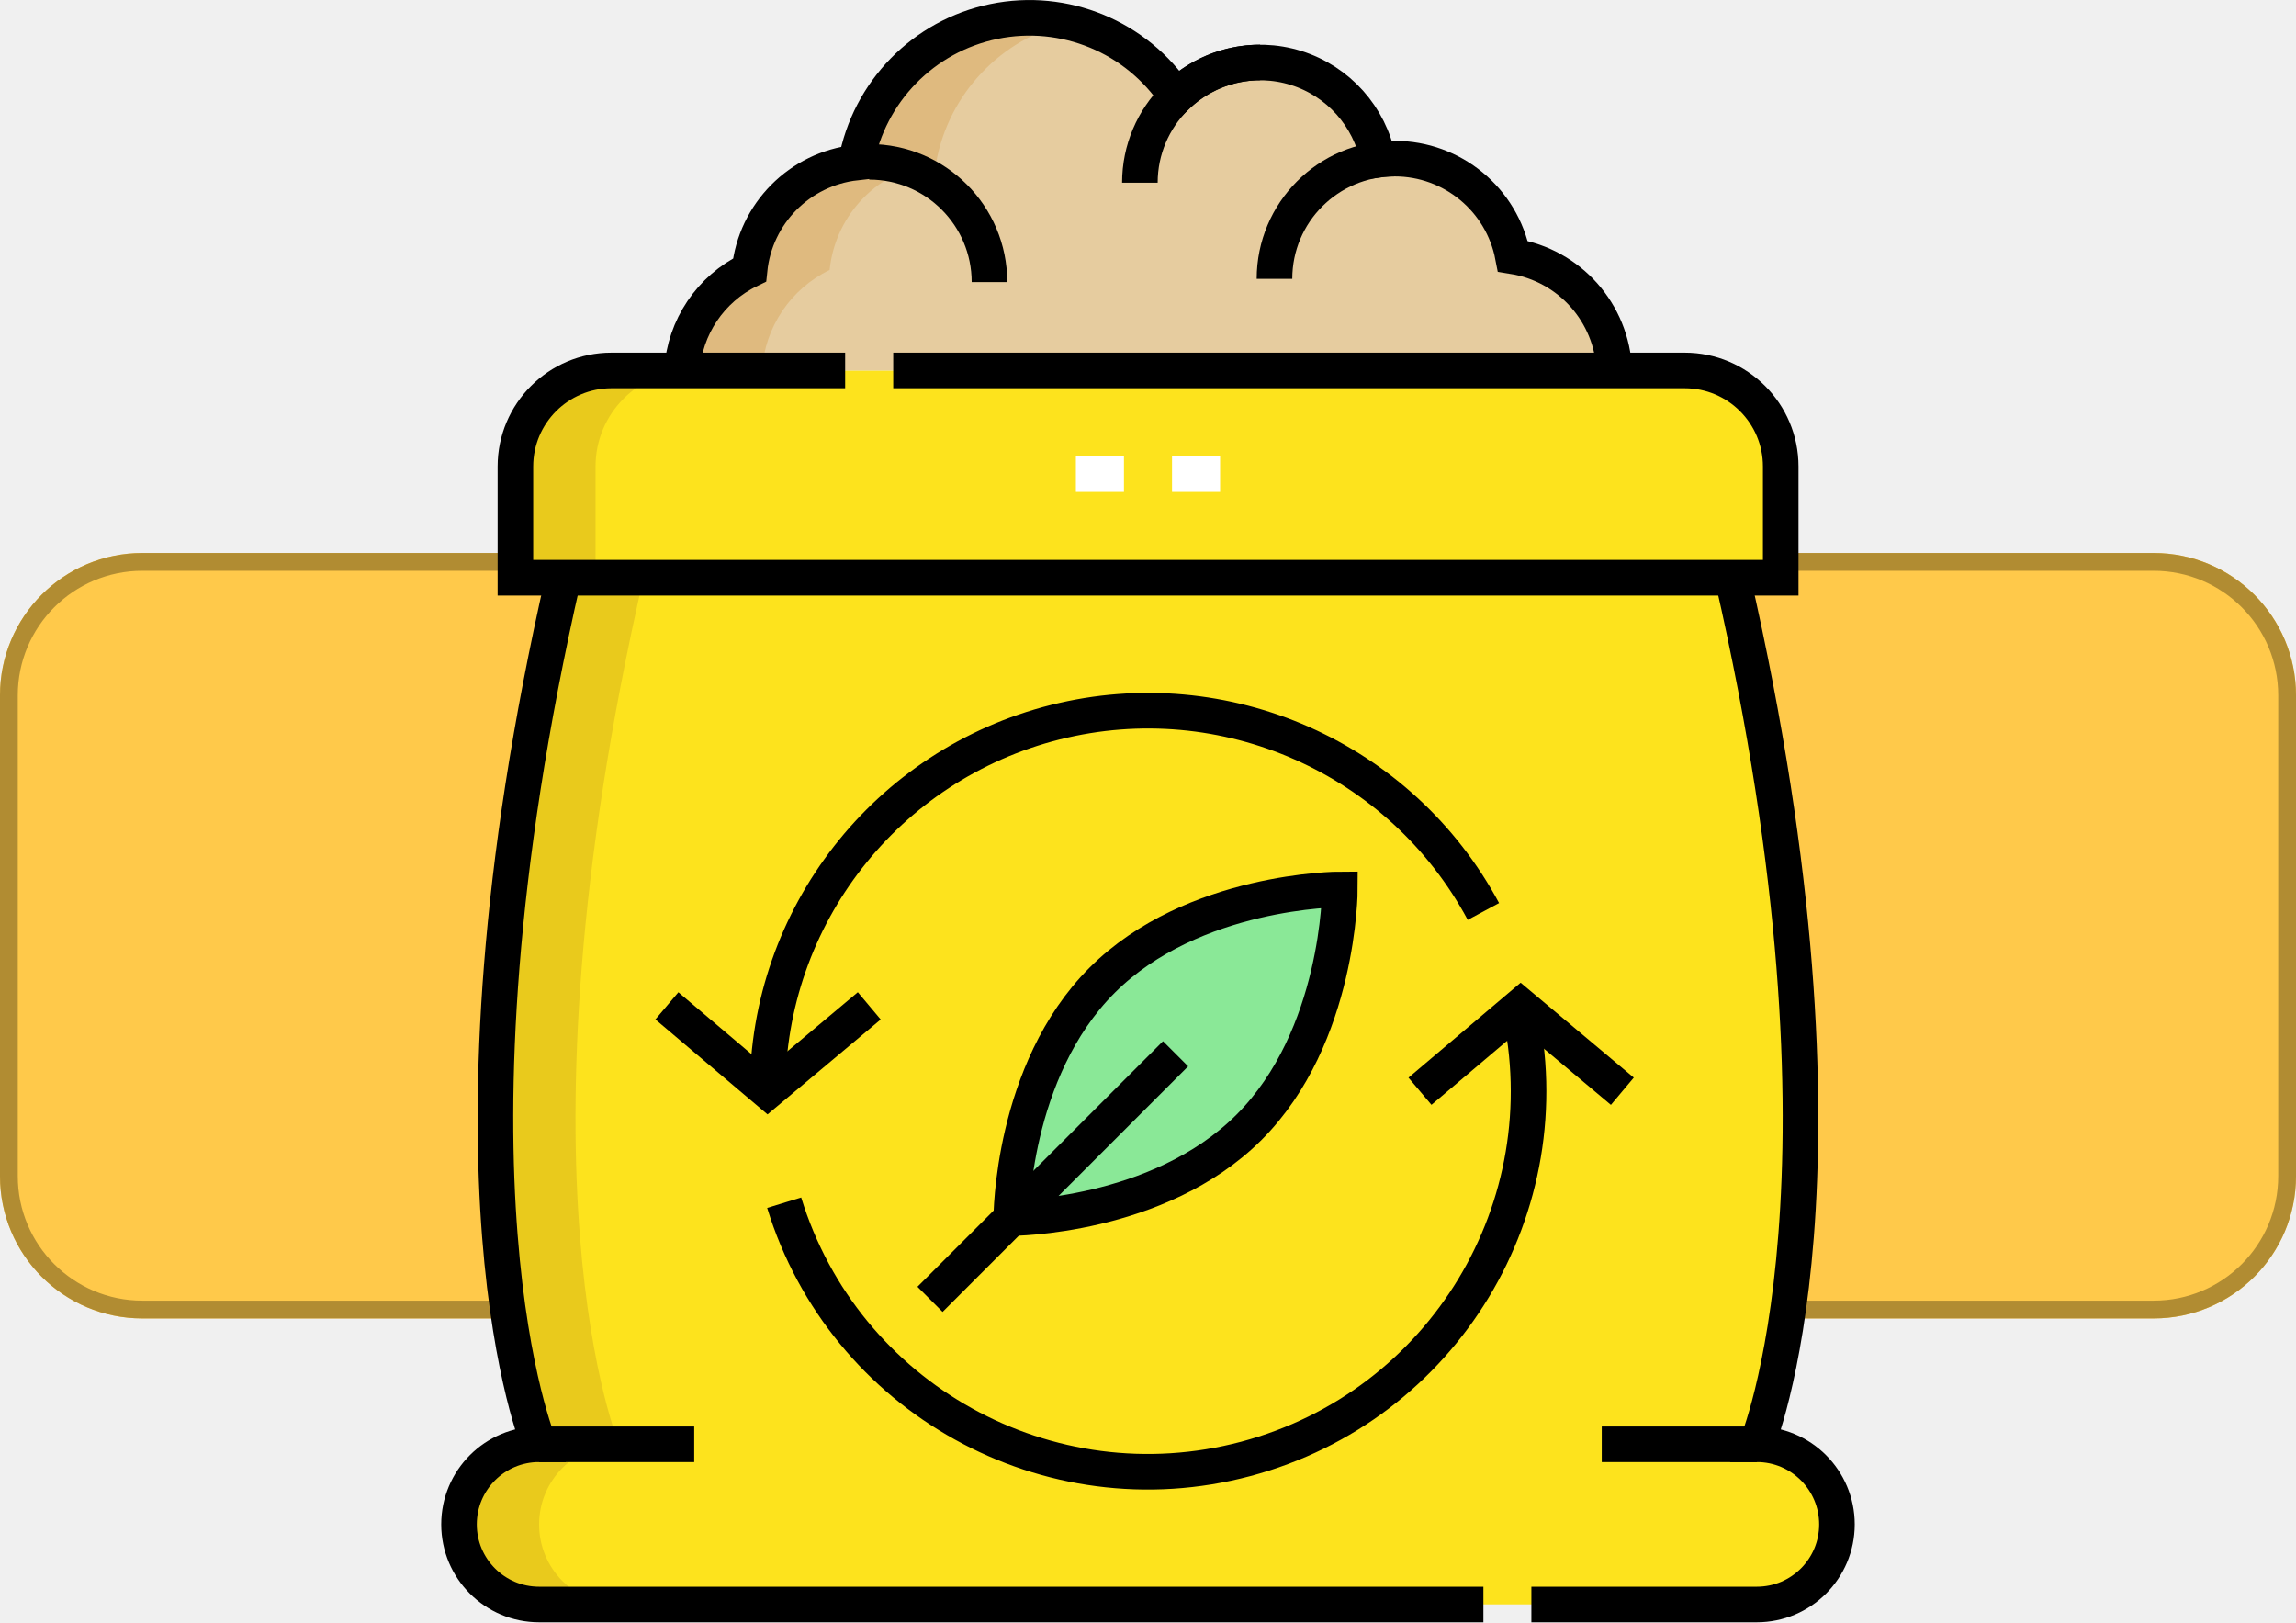
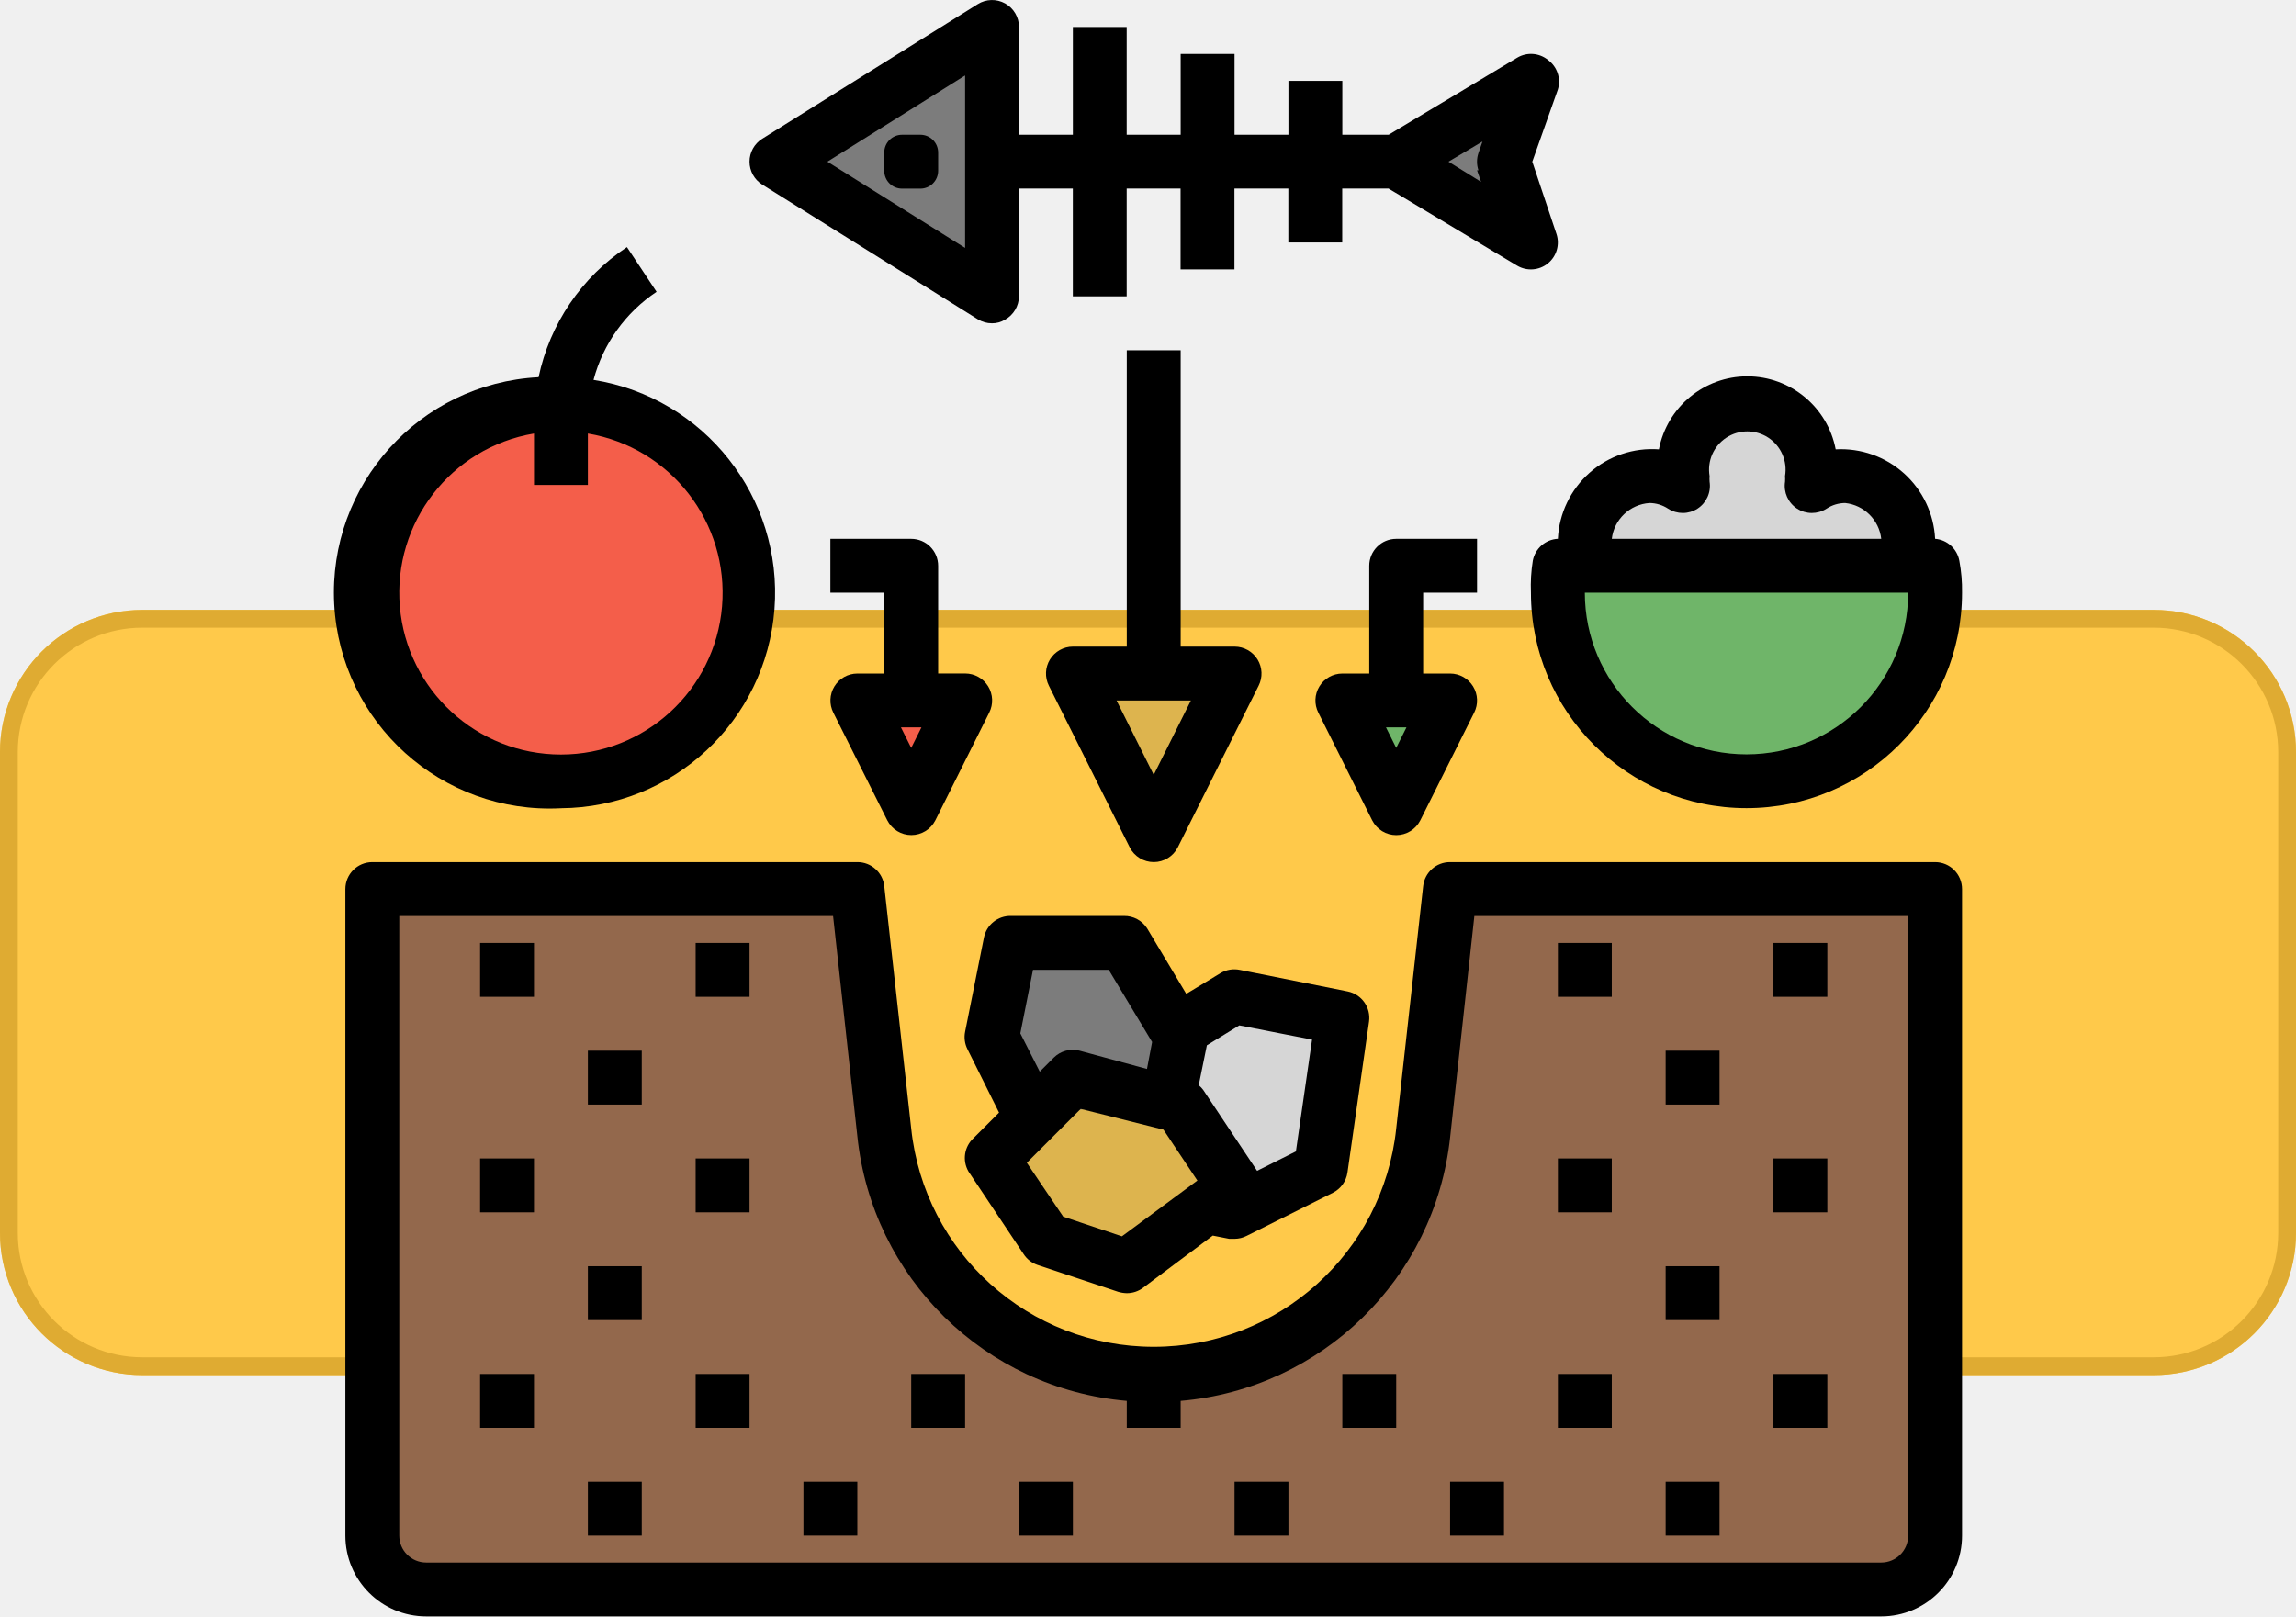
- <svg xmlns="http://www.w3.org/2000/svg" width="129.063" height="91.186" viewBox="0 0 129.063 91.186">
-   <g id="Grupo_1201413" data-name="Grupo 1201413" transform="translate(-788.103 -1976.525)">
-     <g id="Rectángulo_410589" data-name="Rectángulo 410589" transform="translate(788.103 2007.607)" fill="#ffc94a" stroke="#b18c32" stroke-width="1">
+ <svg xmlns="http://www.w3.org/2000/svg" width="129.063" height="90.88" viewBox="0 0 129.063 90.88">
+   <g id="Grupo_1201416" data-name="Grupo 1201416" transform="translate(-788.103 -1973.317)">
+     <g id="Rectángulo_410589" data-name="Rectángulo 410589" transform="translate(788.103 2007.607)" fill="#ffc94a" stroke="#dfab32" stroke-width="1">
      <rect width="129.063" height="43.021" rx="8" stroke="none" />
      <rect x="0.5" y="0.5" width="128.063" height="42.021" rx="7.5" fill="none" />
    </g>
-     <g id="manure_10144684" transform="translate(773.859 1970.025)">
-       <g id="Grupo_1202017" data-name="Grupo 1202017" transform="translate(40.045 7.5)">
-         <path id="Trazado_1275158" data-name="Trazado 1275158" d="M57.627,129.181V122.93a5.4,5.4,0,0,1,5.4-5.4h60.317a5.4,5.4,0,0,1,5.4,5.4v6.251Z" transform="translate(-54.46 -97.706)" fill="#fde31d" />
-         <path id="Trazado_1275159" data-name="Trazado 1275159" d="M111.632,182.228c7.709,33.667,1.366,48.7,1.366,48.7h0a4.5,4.5,0,0,1,4.5,4.5h0a4.5,4.5,0,0,1-4.5,4.5H44.548a4.5,4.5,0,0,1-4.5-4.5h0a4.5,4.5,0,0,1,4.5-4.5s-6.343-15.036,1.366-48.7Z" transform="translate(-40.045 -150.753)" fill="#fde31d" />
-         <path id="Trazado_1275160" data-name="Trazado 1275160" d="M162.007,27.321a6.762,6.762,0,0,0-5.7-6.418,6.762,6.762,0,0,0-6.64-5.487,6.885,6.885,0,0,0-.93.065,6.759,6.759,0,0,0-11.352-3.551,9.906,9.906,0,0,0-18,3.707,6.761,6.761,0,0,0-5.986,6.036,6.759,6.759,0,0,0-3.8,5.647Z" transform="translate(-97.066 -7.5)" fill="#e6cc9f" />
-         <path id="Trazado_1275161" data-name="Trazado 1275161" d="M225.74,292.829c-5.1,5.1-13.367,5.106-13.367,5.106s0-8.266,5.106-13.367,13.367-5.106,13.367-5.106S230.841,287.728,225.74,292.829Z" transform="translate(-181.33 -230.471)" fill="#8ae897" />
-         <path id="Trazado_1275162" data-name="Trazado 1275162" d="M117.9,21.673a6.761,6.761,0,0,1,5.986-6.036,9.92,9.92,0,0,1,7.5-7.879,9.913,9.913,0,0,0-12,7.879,6.761,6.761,0,0,0-5.986,6.036,6.759,6.759,0,0,0-3.8,5.647h4.5A6.759,6.759,0,0,1,117.9,21.673Z" transform="translate(-97.066 -7.5)" fill="#dfba7f" />
-         <path id="Trazado_1275163" data-name="Trazado 1275163" d="M67.535,117.526h-4.5a5.4,5.4,0,0,0-5.4,5.4v6.251h4.5V122.93A5.4,5.4,0,0,1,67.535,117.526Z" transform="translate(-54.46 -97.706)" fill="#e9ca1c" />
-         <path id="Trazado_1275164" data-name="Trazado 1275164" d="M44.548,235.434a4.5,4.5,0,0,1,4.5-4.5s-6.343-15.036,1.366-48.7h-4.5c-7.709,33.667-1.366,48.7-1.366,48.7a4.5,4.5,0,0,0,0,9.007h4.5A4.5,4.5,0,0,1,44.548,235.434Z" transform="translate(-40.045 -150.753)" fill="#e9ca1c" />
-       </g>
-       <g id="Grupo_1202021" data-name="Grupo 1202021" transform="translate(40.045 7.5)">
-         <path id="Trazado_1275165" data-name="Trazado 1275165" d="M76.165,117.53H63.029a5.4,5.4,0,0,0-5.4,5.4v6.251h71.126v-6.251a5.4,5.4,0,0,0-5.4-5.4H78.867" transform="translate(-54.458 -97.709)" fill="none" stroke="#000" stroke-miterlimit="10" stroke-width="2" />
-         <line id="Línea_567" data-name="Línea 567" x2="8.719" transform="translate(4.503 80.178)" fill="none" stroke="#000" stroke-miterlimit="10" stroke-width="2" />
-         <line id="Línea_568" data-name="Línea 568" x2="8.719" transform="translate(64.237 80.178)" fill="none" stroke="#000" stroke-miterlimit="10" stroke-width="2" />
-         <path id="Trazado_1275166" data-name="Trazado 1275166" d="M45.914,182.23c-7.708,33.666-1.365,48.7-1.365,48.7a4.5,4.5,0,0,0,0,9.007h53.08" transform="translate(-40.045 -150.754)" fill="none" stroke="#000" stroke-miterlimit="10" stroke-width="2" />
-         <path id="Trazado_1275167" data-name="Trazado 1275167" d="M386.007,182.23c7.708,33.666,1.366,48.7,1.366,48.7a4.5,4.5,0,1,1,0,9.007H374.7" transform="translate(-314.419 -150.754)" fill="none" stroke="#000" stroke-miterlimit="10" stroke-width="2" />
-         <path id="Trazado_1275168" data-name="Trazado 1275168" d="M162.007,27.321a6.762,6.762,0,0,0-5.7-6.418,6.762,6.762,0,0,0-6.64-5.487,6.885,6.885,0,0,0-.93.065,6.759,6.759,0,0,0-11.352-3.551,9.906,9.906,0,0,0-18,3.707,6.761,6.761,0,0,0-5.986,6.036,6.759,6.759,0,0,0-3.8,5.647" transform="translate(-97.066 -7.5)" fill="none" stroke="#000" stroke-miterlimit="10" stroke-width="2" />
-         <g id="Grupo_1202018" data-name="Grupo 1202018" transform="translate(23.058 2.511)">
-           <path id="Trazado_1275169" data-name="Trazado 1275169" d="M168.045,52.441a6.761,6.761,0,0,1,6.761,6.761" transform="translate(-168.045 -46.857)" fill="none" stroke="#000" stroke-miterlimit="10" stroke-width="2" />
-           <path id="Trazado_1275170" data-name="Trazado 1275170" d="M252.513,28.2a6.761,6.761,0,0,1,6.761-6.761" transform="translate(-237.297 -21.441)" fill="none" stroke="#000" stroke-miterlimit="10" stroke-width="2" />
-           <path id="Trazado_1275171" data-name="Trazado 1275171" d="M294.513,58.2a6.761,6.761,0,0,1,6.761-6.761" transform="translate(-271.731 -46.037)" fill="none" stroke="#000" stroke-miterlimit="10" stroke-width="2" />
-         </g>
-         <g id="Grupo_1202019" data-name="Grupo 1202019" transform="translate(11.682 38.944)">
-           <path id="Trazado_1275172" data-name="Trazado 1275172" d="M136.325,245.076a21.389,21.389,0,0,1,40.24-10.1" transform="translate(-130.663 -223.69)" fill="none" stroke="#000" stroke-miterlimit="10" stroke-width="2" />
-           <path id="Trazado_1275173" data-name="Trazado 1275173" d="M182.828,316.2a21.39,21.39,0,0,1-41.313,10.99" transform="translate(-134.918 -299.535)" fill="none" stroke="#000" stroke-miterlimit="10" stroke-width="2" />
-           <path id="Trazado_1275174" data-name="Trazado 1275174" d="M104.9,315.8l5.661,4.793,5.715-4.793" transform="translate(-104.896 -299.21)" fill="none" stroke="#000" stroke-miterlimit="10" stroke-width="2" />
-           <path id="Trazado_1275175" data-name="Trazado 1275175" d="M339.9,320.6l5.661-4.793,5.715,4.793" transform="translate(-297.563 -299.21)" fill="none" stroke="#000" stroke-miterlimit="10" stroke-width="2" />
-         </g>
-         <g id="Grupo_1202020" data-name="Grupo 1202020" transform="translate(26.477 48.991)">
-           <path id="Trazado_1275176" data-name="Trazado 1275176" d="M225.74,292.829c-5.1,5.1-13.367,5.106-13.367,5.106s0-8.266,5.106-13.367,13.367-5.106,13.367-5.106S230.841,287.728,225.74,292.829Z" transform="translate(-207.806 -279.462)" fill="none" stroke="#000" stroke-miterlimit="10" stroke-width="2" />
-           <line id="Línea_569" data-name="Línea 569" x1="13.803" y2="13.803" transform="translate(0 9.236)" fill="none" stroke="#000" stroke-miterlimit="10" stroke-width="2" />
-         </g>
-       </g>
-       <g id="Grupo_1202022" data-name="Grupo 1202022" transform="translate(74.722 33.148)">
-         <line id="Línea_570" data-name="Línea 570" x2="2.702" fill="none" stroke="#fff" stroke-miterlimit="10" stroke-width="2" />
-         <line id="Línea_571" data-name="Línea 571" x2="2.702" transform="translate(5.404)" fill="none" stroke="#fff" stroke-miterlimit="10" stroke-width="2" />
-       </g>
+     <g id="trash_14119284" transform="translate(805.298 1971.319)">
+       <path id="Trazado_1275227" data-name="Trazado 1275227" d="M29,27l4.544,9.088L38.088,27Z" transform="translate(14.114 12.866)" fill="#ddb44e" />
+       <path id="Trazado_1275228" data-name="Trazado 1275228" d="M39,28l3.029,6.058L45.058,28Z" transform="translate(19.26 13.381)" fill="#6fb569" />
+       <path id="Trazado_1275229" data-name="Trazado 1275229" d="M21,28l3.029,6.058L27.058,28Z" transform="translate(9.997 13.381)" fill="#f45e4a" />
+       <path id="Trazado_1275230" data-name="Trazado 1275230" d="M48.573,14.088,47.058,9.544,48.573,5,41,9.544Z" transform="translate(20.289 1.545)" fill="#7c7c7c" />
+       <path id="Trazado_1275231" data-name="Trazado 1275231" d="M30.117,3,18,10.573l12.117,7.573Z" transform="translate(8.453 0.516)" fill="#7c7c7c" />
+       <path id="Trazado_1275232" data-name="Trazado 1275232" d="M48.123,26.067A4.438,4.438,0,0,1,48,25.052a3.862,3.862,0,0,1,3.635-4.029,3.347,3.347,0,0,1,1.878.576,3.529,3.529,0,0,1,0-.576,3.65,3.65,0,1,1,7.27,0,3.529,3.529,0,0,1,0,.576,3.347,3.347,0,0,1,1.878-.576,3.862,3.862,0,0,1,3.514,4.029,4.438,4.438,0,0,1-.121,1.015" transform="translate(23.89 7.741)" fill="#d6d6d6" />
+       <path id="Trazado_1275233" data-name="Trazado 1275233" d="M47.121,23H68.084a8.286,8.286,0,0,1,.121,1.515,10.6,10.6,0,1,1-21.2,0A8.285,8.285,0,0,1,47.121,23Z" transform="translate(23.377 10.808)" fill="#6fb569" />
+       <circle id="Elipse_12360" data-name="Elipse 12360" cx="10.602" cy="10.602" r="10.602" transform="translate(3.734 24.72)" fill="#f45e4a" />
+       <path id="Trazado_1275234" data-name="Trazado 1275234" d="M29.029,51.088,26,46.544,30.544,42,36.6,43.515l3.029,4.544L33.573,52.6Z" transform="translate(12.57 20.586)" fill="#ddb44e" />
+       <path id="Trazado_1275235" data-name="Trazado 1275235" d="M32.87,40.939,36.1,39l6.058,1.212-1.212,8.482L36.1,51.117l-1.59-.318" transform="translate(16.105 19.042)" fill="#d6d6d6" />
+       <path id="Trazado_1275236" data-name="Trazado 1275236" d="M28.514,46.6l-.394-.061L26,42.3,27.06,37h6.361l2.984,4.968.2.333-.727,3.6" transform="translate(12.57 18.013)" fill="#7c7c7c" />
+       <path id="Trazado_1275237" data-name="Trazado 1275237" d="M30.263,35l1.515,13.722a15.241,15.241,0,0,0,30.292,0L63.585,35H90.848V71.351a3.029,3.029,0,0,1-3.029,3.029H6.029A3.029,3.029,0,0,1,3,71.351V35Z" transform="translate(0.734 16.983)" fill="#93684c" />
+       <path id="Trazado_1275238" data-name="Trazado 1275238" d="M61.878,5.363a1.515,1.515,0,0,0-1.727-.121L52.927,9.574H50.322V6.545H47.292V9.574H44.263V5.03H41.234V9.574H38.2V3.516H35.175V9.574H32.146V3.516a1.515,1.515,0,0,0-2.317-1.287L17.712,9.8a1.52,1.52,0,0,0,0,2.575l12.117,7.573a1.515,1.515,0,0,0,.8.227,1.378,1.378,0,0,0,.727-.2,1.515,1.515,0,0,0,.788-1.318V12.6h3.029v6.058H38.2V12.6h3.029v4.544h3.029V12.6h3.029v3.029h3.029V12.6h2.605l7.225,4.332a1.515,1.515,0,0,0,2.211-1.787L61,11.089,62.438,7.03a1.515,1.515,0,0,0-.56-1.666ZM29.117,15.935l-7.74-4.847,7.74-4.847Zm28.778-4.362.227.651-1.833-1.136L58.2,9.953l-.227.651a1.515,1.515,0,0,0,0,.969Z" transform="translate(7.938 0)" />
+       <rect id="Rectángulo_412526" data-name="Rectángulo 412526" width="3.029" height="3.029" rx="1" transform="translate(32.511 9.574)" />
+       <path id="Trazado_1275239" data-name="Trazado 1275239" d="M14.336,42.719a12.117,12.117,0,0,0,1.833-24.082,8.6,8.6,0,0,1,3.544-4.953L18.047,11.17a11.663,11.663,0,0,0-4.968,7.316,12.133,12.133,0,0,0,1.257,24.234ZM12.822,21.651v2.893h3.029V21.651a9.088,9.088,0,1,1-3.029,0Z" transform="translate(0 4.72)" />
+       <path id="Trazado_1275240" data-name="Trazado 1275240" d="M68.722,25.1a5.3,5.3,0,0,0-5.589-5.029,5.059,5.059,0,0,0-9.936,0,5.3,5.3,0,0,0-5.68,5.029,1.515,1.515,0,0,0-1.409,1.227,8.936,8.936,0,0,0-.106,1.8,12.117,12.117,0,0,0,24.234,0,8.937,8.937,0,0,0-.151-1.787A1.515,1.515,0,0,0,68.722,25.1ZM52.667,23.089a1.924,1.924,0,0,1,1.045.318,1.525,1.525,0,0,0,2.333-1.515,2.016,2.016,0,0,1,0-.318,2.151,2.151,0,1,1,4.241,0,2.015,2.015,0,0,1,0,.318,1.525,1.525,0,0,0,2.333,1.515,1.924,1.924,0,0,1,1.045-.318,2.287,2.287,0,0,1,2.03,2.014H50.547a2.287,2.287,0,0,1,2.12-2.014ZM58.12,37.22a9.088,9.088,0,0,1-9.088-9.088H67.207A9.088,9.088,0,0,1,58.12,37.22Z" transform="translate(22.86 7.19)" />
+       <path id="Trazado_1275241" data-name="Trazado 1275241" d="M91.362,34H64.1a1.515,1.515,0,0,0-1.515,1.348L61.07,48.98a13.707,13.707,0,0,1-27.263,0L32.292,35.348A1.515,1.515,0,0,0,30.778,34H3.515A1.515,1.515,0,0,0,2,35.515V71.865a4.544,4.544,0,0,0,4.544,4.544H88.333a4.544,4.544,0,0,0,4.544-4.544V35.515A1.515,1.515,0,0,0,91.362,34ZM89.848,71.865a1.515,1.515,0,0,1-1.515,1.515H6.544a1.515,1.515,0,0,1-1.515-1.515V37.029H29.415L30.778,49.4A16.661,16.661,0,0,0,45.924,64.292v1.515h3.029V64.292A16.661,16.661,0,0,0,64.1,49.479l1.363-12.45H89.848Z" transform="translate(0.219 16.469)" />
+       <path id="Trazado_1275242" data-name="Trazado 1275242" d="M7,37h3.029v3.029H7Z" transform="translate(2.792 18.013)" />
+       <path id="Trazado_1275243" data-name="Trazado 1275243" d="M15,37h3.029v3.029H15Z" transform="translate(6.909 18.013)" />
+       <path id="Trazado_1275244" data-name="Trazado 1275244" d="M11,41h3.029v3.029H11Z" transform="translate(4.851 20.071)" />
+       <path id="Trazado_1275245" data-name="Trazado 1275245" d="M7,45h3.029v3.029H7Z" transform="translate(2.792 22.129)" />
+       <path id="Trazado_1275246" data-name="Trazado 1275246" d="M15,45h3.029v3.029H15Z" transform="translate(6.909 22.129)" />
+       <path id="Trazado_1275247" data-name="Trazado 1275247" d="M11,49h3.029v3.029H11Z" transform="translate(4.851 24.188)" />
+       <path id="Trazado_1275248" data-name="Trazado 1275248" d="M7,53h3.029v3.029H7Z" transform="translate(2.792 26.246)" />
+       <path id="Trazado_1275249" data-name="Trazado 1275249" d="M15,53h3.029v3.029H15Z" transform="translate(6.909 26.246)" />
+       <path id="Trazado_1275250" data-name="Trazado 1275250" d="M11,57h3.029v3.029H11Z" transform="translate(4.851 28.305)" />
+       <path id="Trazado_1275251" data-name="Trazado 1275251" d="M19,57h3.029v3.029H19Z" transform="translate(8.968 28.305)" />
+       <path id="Trazado_1275252" data-name="Trazado 1275252" d="M23,53h3.029v3.029H23Z" transform="translate(11.026 26.246)" />
+       <path id="Trazado_1275253" data-name="Trazado 1275253" d="M55,37h3.029v3.029H55Z" transform="translate(27.494 18.013)" />
+       <path id="Trazado_1275254" data-name="Trazado 1275254" d="M47,37h3.029v3.029H47Z" transform="translate(23.377 18.013)" />
+       <path id="Trazado_1275255" data-name="Trazado 1275255" d="M51,41h3.029v3.029H51Z" transform="translate(25.435 20.071)" />
+       <path id="Trazado_1275256" data-name="Trazado 1275256" d="M55,45h3.029v3.029H55Z" transform="translate(27.494 22.129)" />
+       <path id="Trazado_1275257" data-name="Trazado 1275257" d="M47,45h3.029v3.029H47Z" transform="translate(23.377 22.129)" />
+       <path id="Trazado_1275258" data-name="Trazado 1275258" d="M51,49h3.029v3.029H51Z" transform="translate(25.435 24.188)" />
+       <path id="Trazado_1275259" data-name="Trazado 1275259" d="M55,53h3.029v3.029H55Z" transform="translate(27.494 26.246)" />
+       <path id="Trazado_1275260" data-name="Trazado 1275260" d="M47,53h3.029v3.029H47Z" transform="translate(23.377 26.246)" />
+       <path id="Trazado_1275261" data-name="Trazado 1275261" d="M51,57h3.029v3.029H51Z" transform="translate(25.435 28.305)" />
+       <path id="Trazado_1275262" data-name="Trazado 1275262" d="M43,57h3.029v3.029H43Z" transform="translate(21.318 28.305)" />
+       <path id="Trazado_1275263" data-name="Trazado 1275263" d="M39,53h3.029v3.029H39Z" transform="translate(19.26 26.246)" />
+       <path id="Trazado_1275264" data-name="Trazado 1275264" d="M27,57h3.029v3.029H27Z" transform="translate(13.085 28.305)" />
+       <path id="Trazado_1275265" data-name="Trazado 1275265" d="M35,57h3.029v3.029H35Z" transform="translate(17.201 28.305)" />
+       <path id="Trazado_1275266" data-name="Trazado 1275266" d="M25.267,50.465,28.3,55.009a1.515,1.515,0,0,0,.772.606l4.544,1.515a1.8,1.8,0,0,0,.485.076,1.515,1.515,0,0,0,.909-.3l3.923-2.938.924.182h.3a1.515,1.515,0,0,0,.682-.167l4.847-2.423a1.515,1.515,0,0,0,.818-1.136l1.212-8.482a1.515,1.515,0,0,0-1.2-1.7l-6.058-1.212a1.515,1.515,0,0,0-1.091.182l-1.924,1.166-2.2-3.681a1.515,1.515,0,0,0-1.3-.7H27.585a1.515,1.515,0,0,0-1.515,1.212l-1.06,5.3a1.515,1.515,0,0,0,.136.985l1.772,3.559L25.4,48.571a1.515,1.515,0,0,0-.136,1.893Zm8.558,3.544-3.3-1.106-2.045-3.029,3.029-3.029,4.65,1.166,1.908,2.863Zm6.6-11.859,4.089.8-.909,6.286-2.181,1.091L38.4,45.785a1.514,1.514,0,0,0-.257-.273L38.6,43.27ZM28.115,42.6l.712-3.574h4.256l2.439,4.059L35.234,44.6l-3.8-1.03a1.515,1.515,0,0,0-1.439.394l-.788.788Z" transform="translate(12.045 17.498)" />
+       <path id="Trazado_1275267" data-name="Trazado 1275267" d="M32.542,15V31.661H29.513a1.515,1.515,0,0,0-1.348,2.2l4.544,9.088a1.515,1.515,0,0,0,2.7,0l4.544-9.088a1.515,1.515,0,0,0-1.348-2.2H35.572V15Zm1.515,23.87-2.09-4.18h4.18Z" transform="translate(13.601 6.691)" />
+       <path id="Trazado_1275268" data-name="Trazado 1275268" d="M21.515,29.573a1.515,1.515,0,0,0-1.348,2.2L23.2,37.828a1.515,1.515,0,0,0,2.7,0l3.029-6.058a1.515,1.515,0,0,0-1.348-2.2H26.058V23.515A1.515,1.515,0,0,0,24.544,22H20v3.029h3.029v4.544Zm3.029,4.18L23.968,32.6h1.151Z" transform="translate(9.482 10.293)" />
+       <path id="Trazado_1275269" data-name="Trazado 1275269" d="M47.086,25.029V22H42.542a1.515,1.515,0,0,0-1.515,1.515v6.058H39.513a1.515,1.515,0,0,0-1.348,2.2l3.029,6.058a1.515,1.515,0,0,0,2.7,0l3.029-6.058a1.515,1.515,0,0,0-1.348-2.2H44.057V25.029Zm-4.544,8.724L41.967,32.6h1.151Z" transform="translate(18.747 10.293)" />
    </g>
  </g>
</svg>
